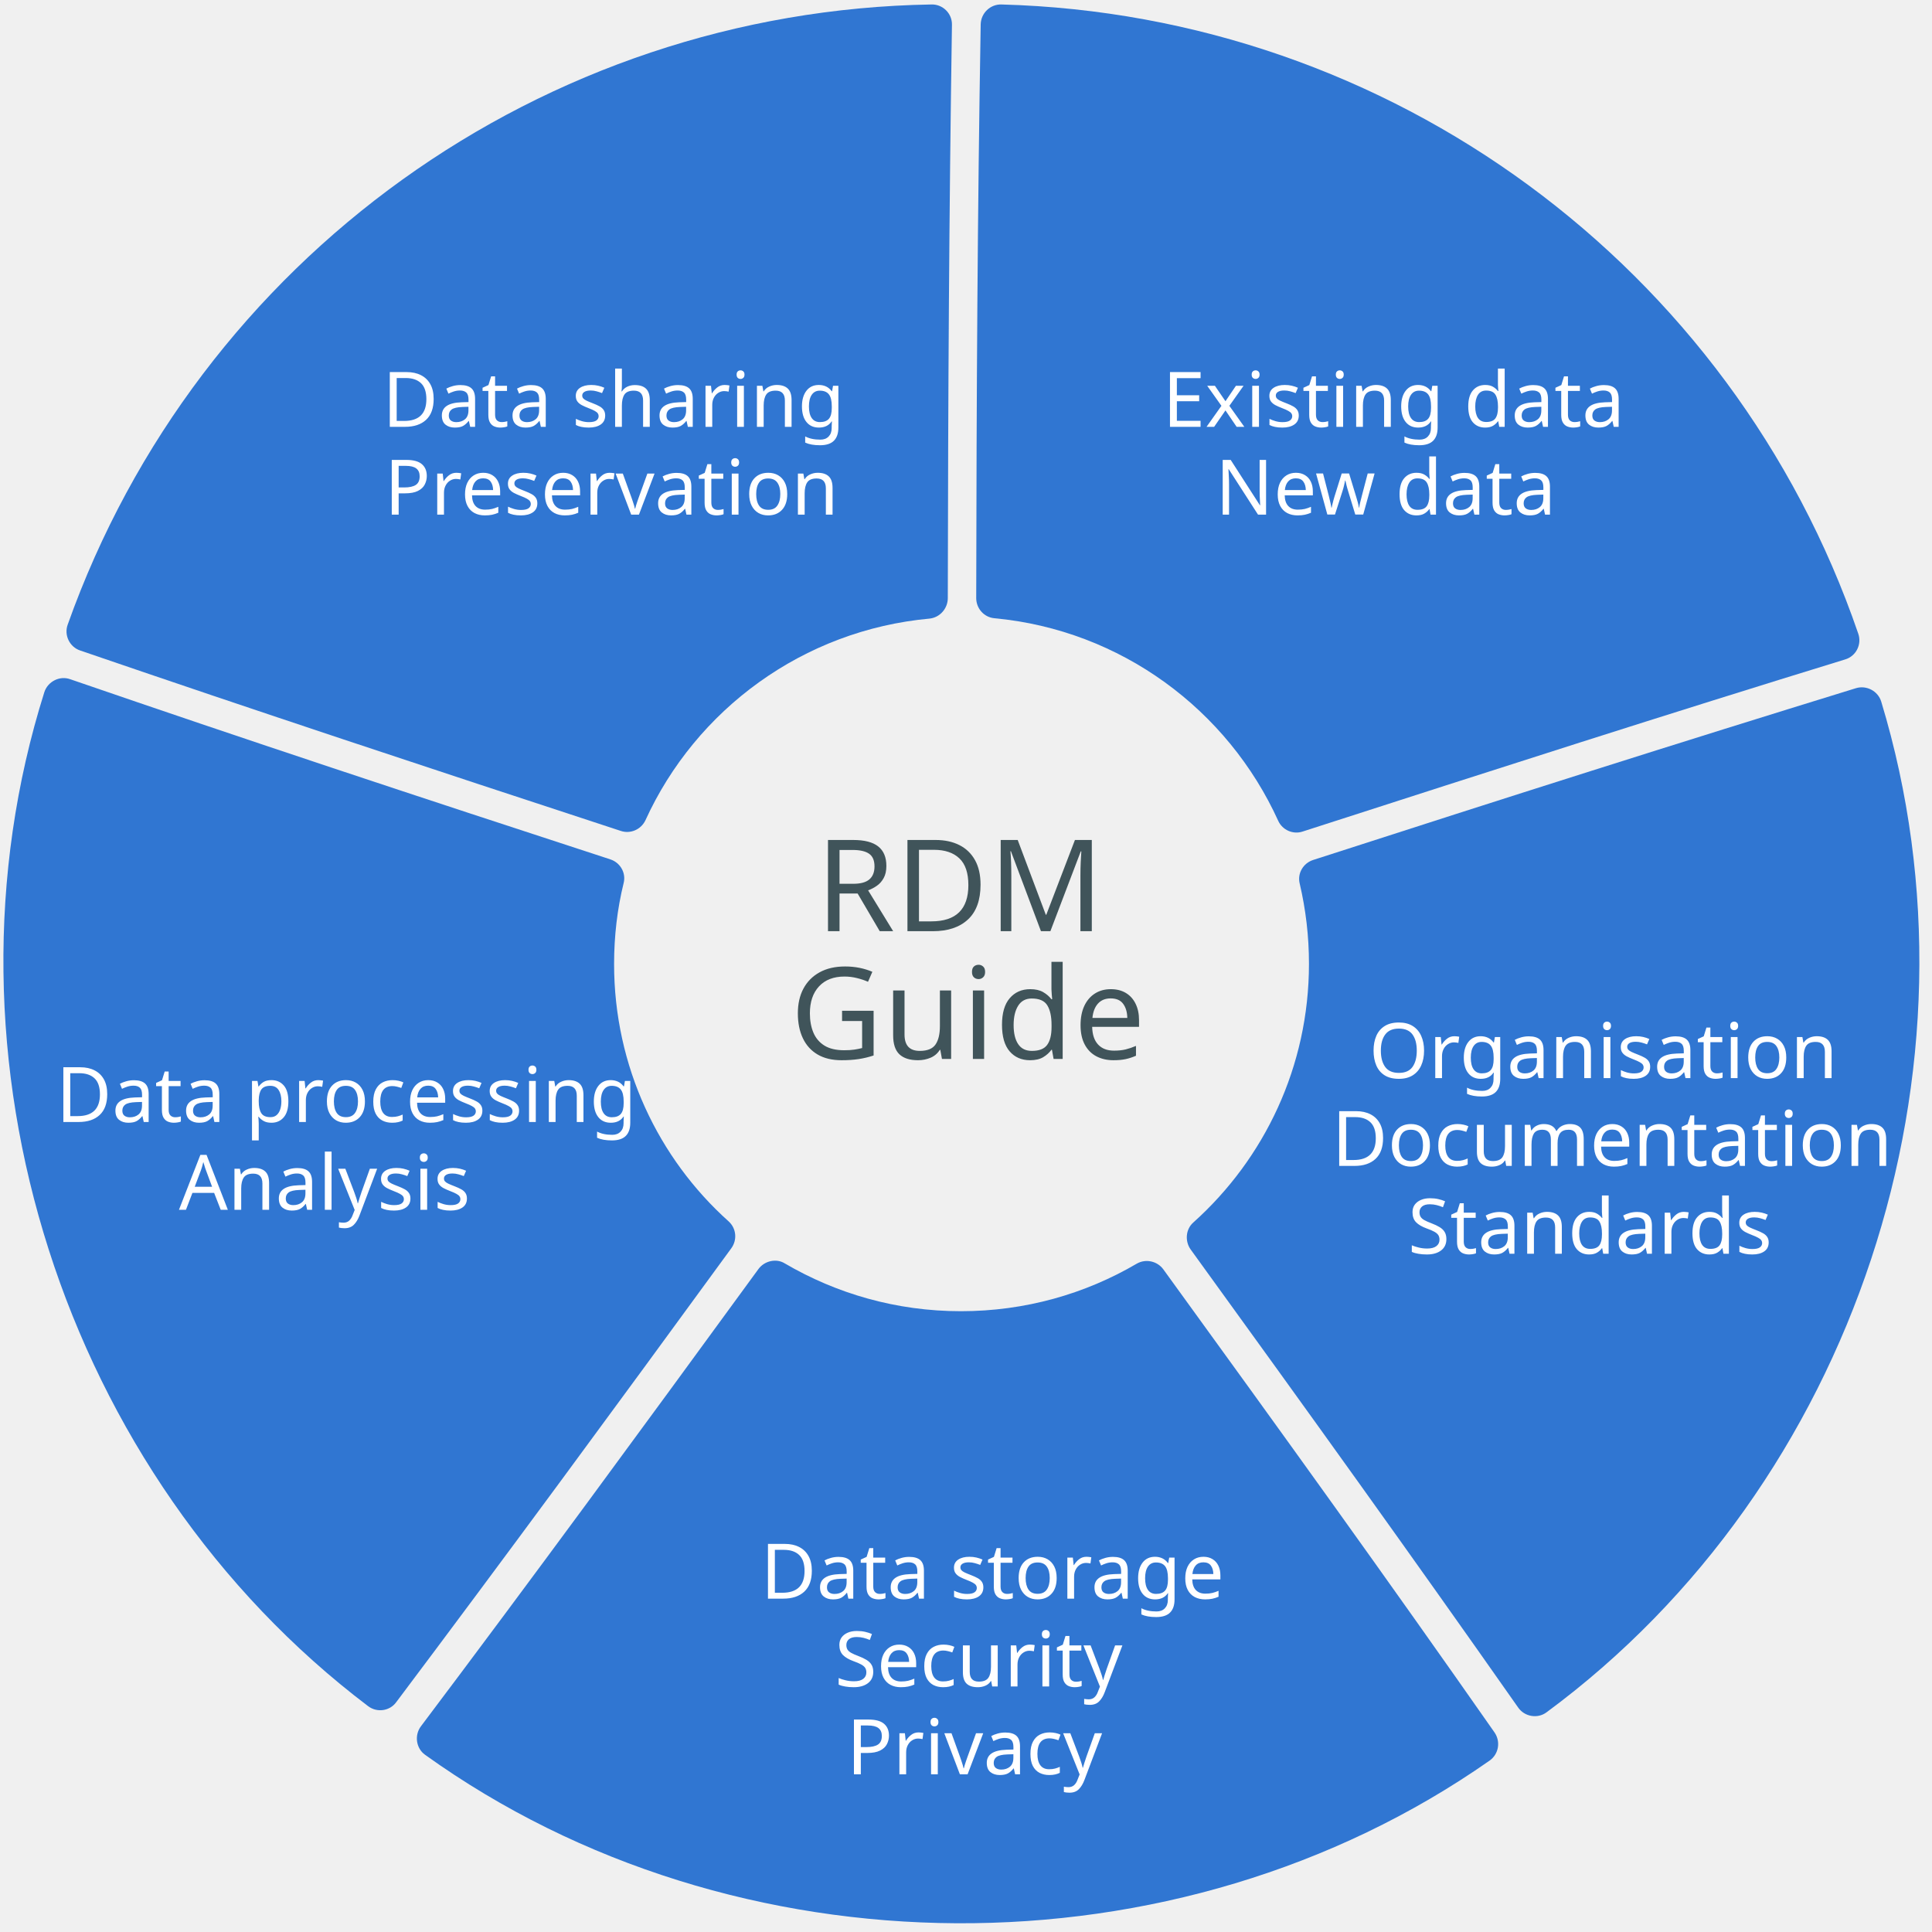
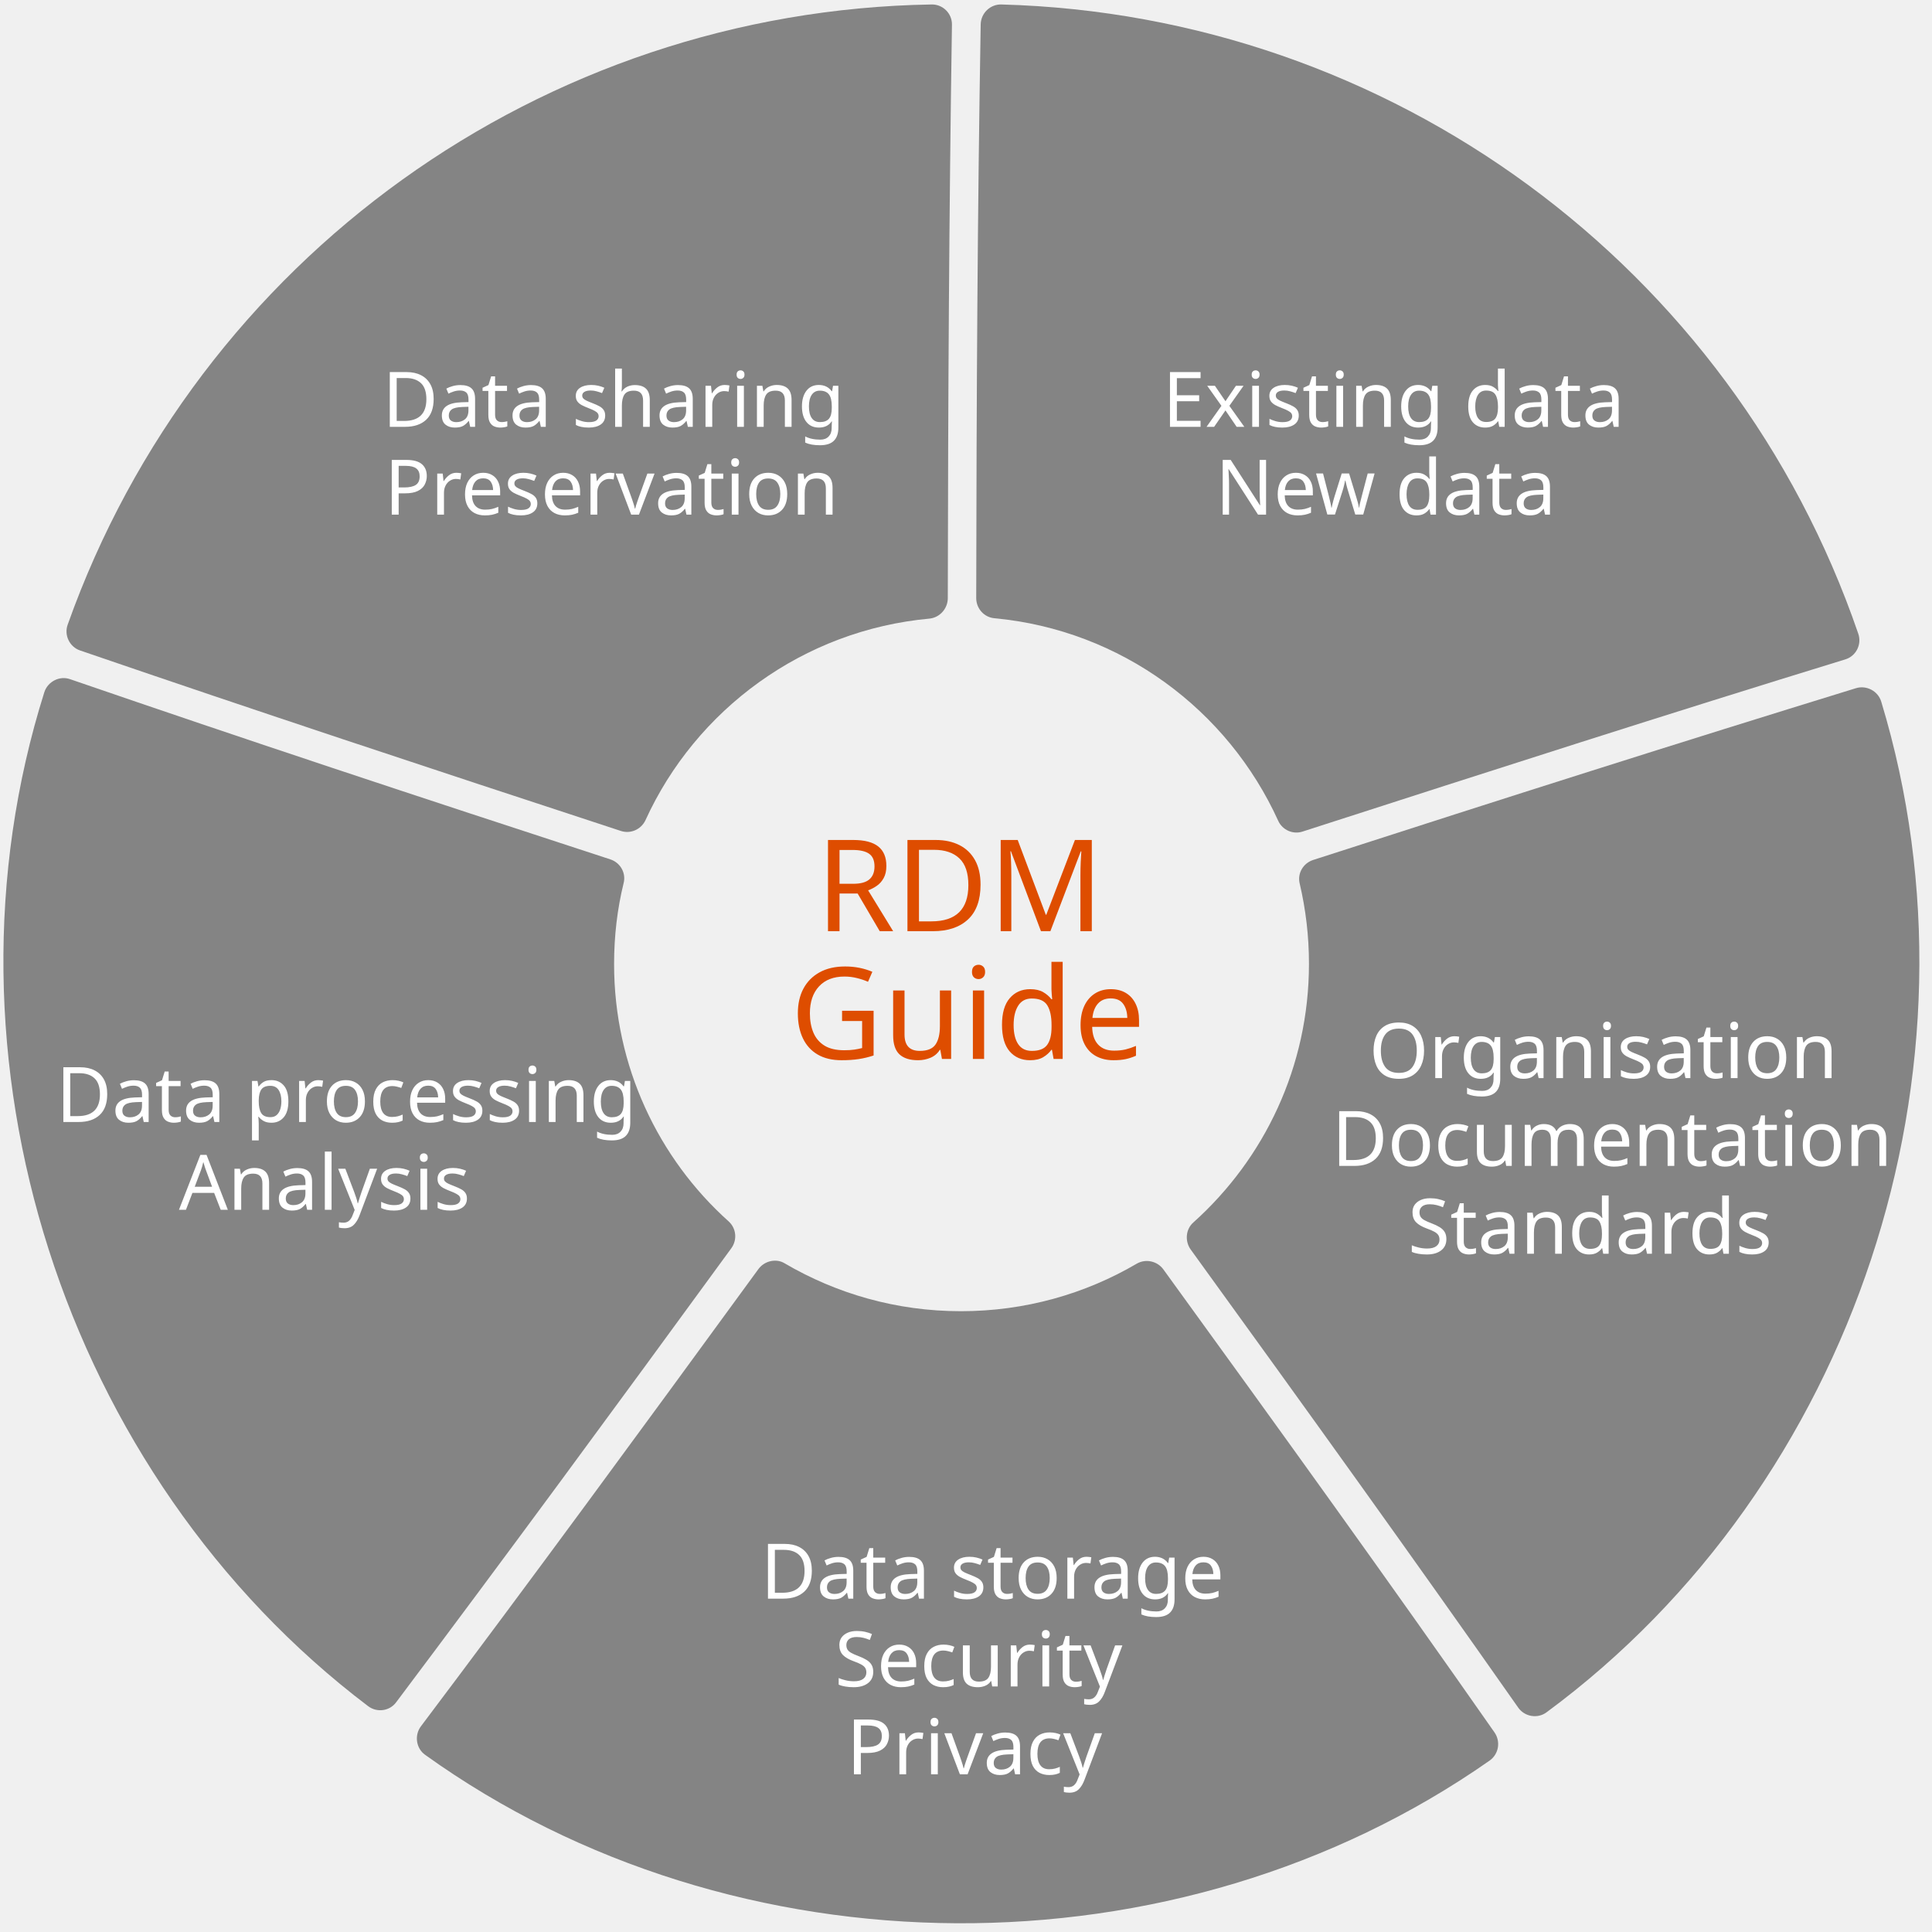
<svg xmlns="http://www.w3.org/2000/svg" version="1.1" id="svg8" x="0px" y="0px" viewBox="0 0 605 605" style="enable-background:new 0 0 605 605;" xml:space="preserve">
  <style type="text/css">
- 	.st0{fill:#3076D2;}
+ 	.st0{fill:#848484;}
	.st1{fill:#FFFFFF;}
	.st2{font-family:'Ubuntu', sans-serif;}
	.st3{font-size:24px;}
- 	.st4{fill:#40545A;}
+ 	.st4{fill:#de4d00;}
	.st5{font-size:40px;}
</style>
  <g>
    <path class="st0" d="M192.3,301.9c0-8.8,1-17.3,3-25.4c0.8-3.2-1.1-6.4-4.2-7.4c-61.6-20.1-113.6-37.3-169.1-56.4   c-3.3-1.2-7,0.7-8.1,4C-22.2,331.1,19.8,462,115.3,534.3c2.8,2.1,6.8,1.5,8.8-1.3c35-46.6,67.1-90.3,104.9-142.1   c1.9-2.6,1.6-6.2-0.8-8.4C206.2,362.8,192.3,333.9,192.3,301.9z" />
    <path class="st0" d="M237.5,397.4c-38.1,52.2-70.4,96.3-105.7,143.2c-2.1,2.8-1.5,6.9,1.3,8.9c97.1,69.7,235.5,70.4,333.4,1.8   c2.8-2,3.5-5.9,1.5-8.8c-33.7-48.2-65.7-92.6-103.7-145c-1.9-2.6-5.5-3.4-8.3-1.8c-16.2,9.5-35,14.9-55.1,14.9   c-20.2,0-39-5.5-55.2-15C243.1,394,239.4,394.8,237.5,397.4z" />
    <path class="st0" d="M581.2,215.5c-56.2,17.3-108.4,33.9-170,53.8c-3.1,1-5,4.2-4.2,7.4c1.9,8.1,2.9,16.5,2.9,25.1   c0,32.2-14,61.1-36.2,81c-2.4,2.1-2.7,5.8-0.9,8.4c37.5,51.8,69.2,95.9,102.6,143.5c2,2.9,6.1,3.6,8.9,1.5   c96.5-71.2,139.6-201.7,104.8-316.5C588.1,216.4,584.5,214.5,581.2,215.5z" />
    <path class="st0" d="M296.8,187.3c0.1-65.4,0.4-120.5,1.3-179.5c0.1-3.6-2.9-6.5-6.4-6.4C169.9,3.4,62,80.8,21.2,195.6   c-1.2,3.3,0.6,7,3.9,8.1c55.7,19.1,107.7,36.3,169.3,56.5c3,1,6.3-0.4,7.7-3.3c15.8-34.7,49.4-59.6,89.1-63.2   C294.4,193.3,296.8,190.5,296.8,187.3z" />
    <path class="st0" d="M407.9,260.4c61.7-19.9,113.9-36.7,169.9-53.9c3.4-1,5.3-4.7,4.1-8.1C542.4,83.3,435.4,4.7,313.6,1.4   c-3.5-0.1-6.4,2.7-6.5,6.2c-1,59.1-1.3,114.3-1.4,179.7c0,3.2,2.4,6,5.7,6.3c39.7,3.7,73.1,28.7,88.9,63.5   C401.6,259.9,404.9,261.4,407.9,260.4z" />
  </g>
  <text transform="matrix(1 0 0 1 364.0479 133.66)" class="st1 st2 st3">Existing data</text>
  <text transform="matrix(1 0 0 1 380.5586 161.16)" class="st1 st2 st3">New data</text>
  <text transform="matrix(1 0 0 1 428.6602 337.5997)" class="st1 st2 st3">Organisation</text>
  <text transform="matrix(1 0 0 1 417.043 365.0997)" class="st1 st2 st3">Documentation</text>
  <text transform="matrix(1 0 0 1 440.8848 392.5997)" class="st1 st2 st3">Standards</text>
  <text transform="matrix(1 0 0 1 238.1615 500.6105)" class="st1 st2 st3">Data storage</text>
  <text transform="matrix(1 0 0 1 261.4076 528.1105)" class="st1 st2 st3">Security</text>
  <text transform="matrix(1 0 0 1 265.0815 555.6105)" class="st1 st2 st3">Privacy</text>
  <text transform="matrix(1 0 0 1 17.5132 351.3497)" class="st1 st2 st3">Data processing</text>
  <text transform="matrix(1 0 0 1 56.04 378.8497)" class="st1 st2 st3">Analysis</text>
  <text transform="matrix(1 0 0 1 119.7363 133.6601)" class="st1 st2 st3">Data sharing</text>
  <text transform="matrix(1 0 0 1 120.354 161.1601)" class="st1 st2 st3">Preservation</text>
  <text transform="matrix(1 0 0 1 255.4097 291.6001)" class="st4 st2 st5">RDM</text>
  <text transform="matrix(1 0 0 1 247.4097 331.6001)" class="st4 st2 st5">Guide</text>
</svg>
